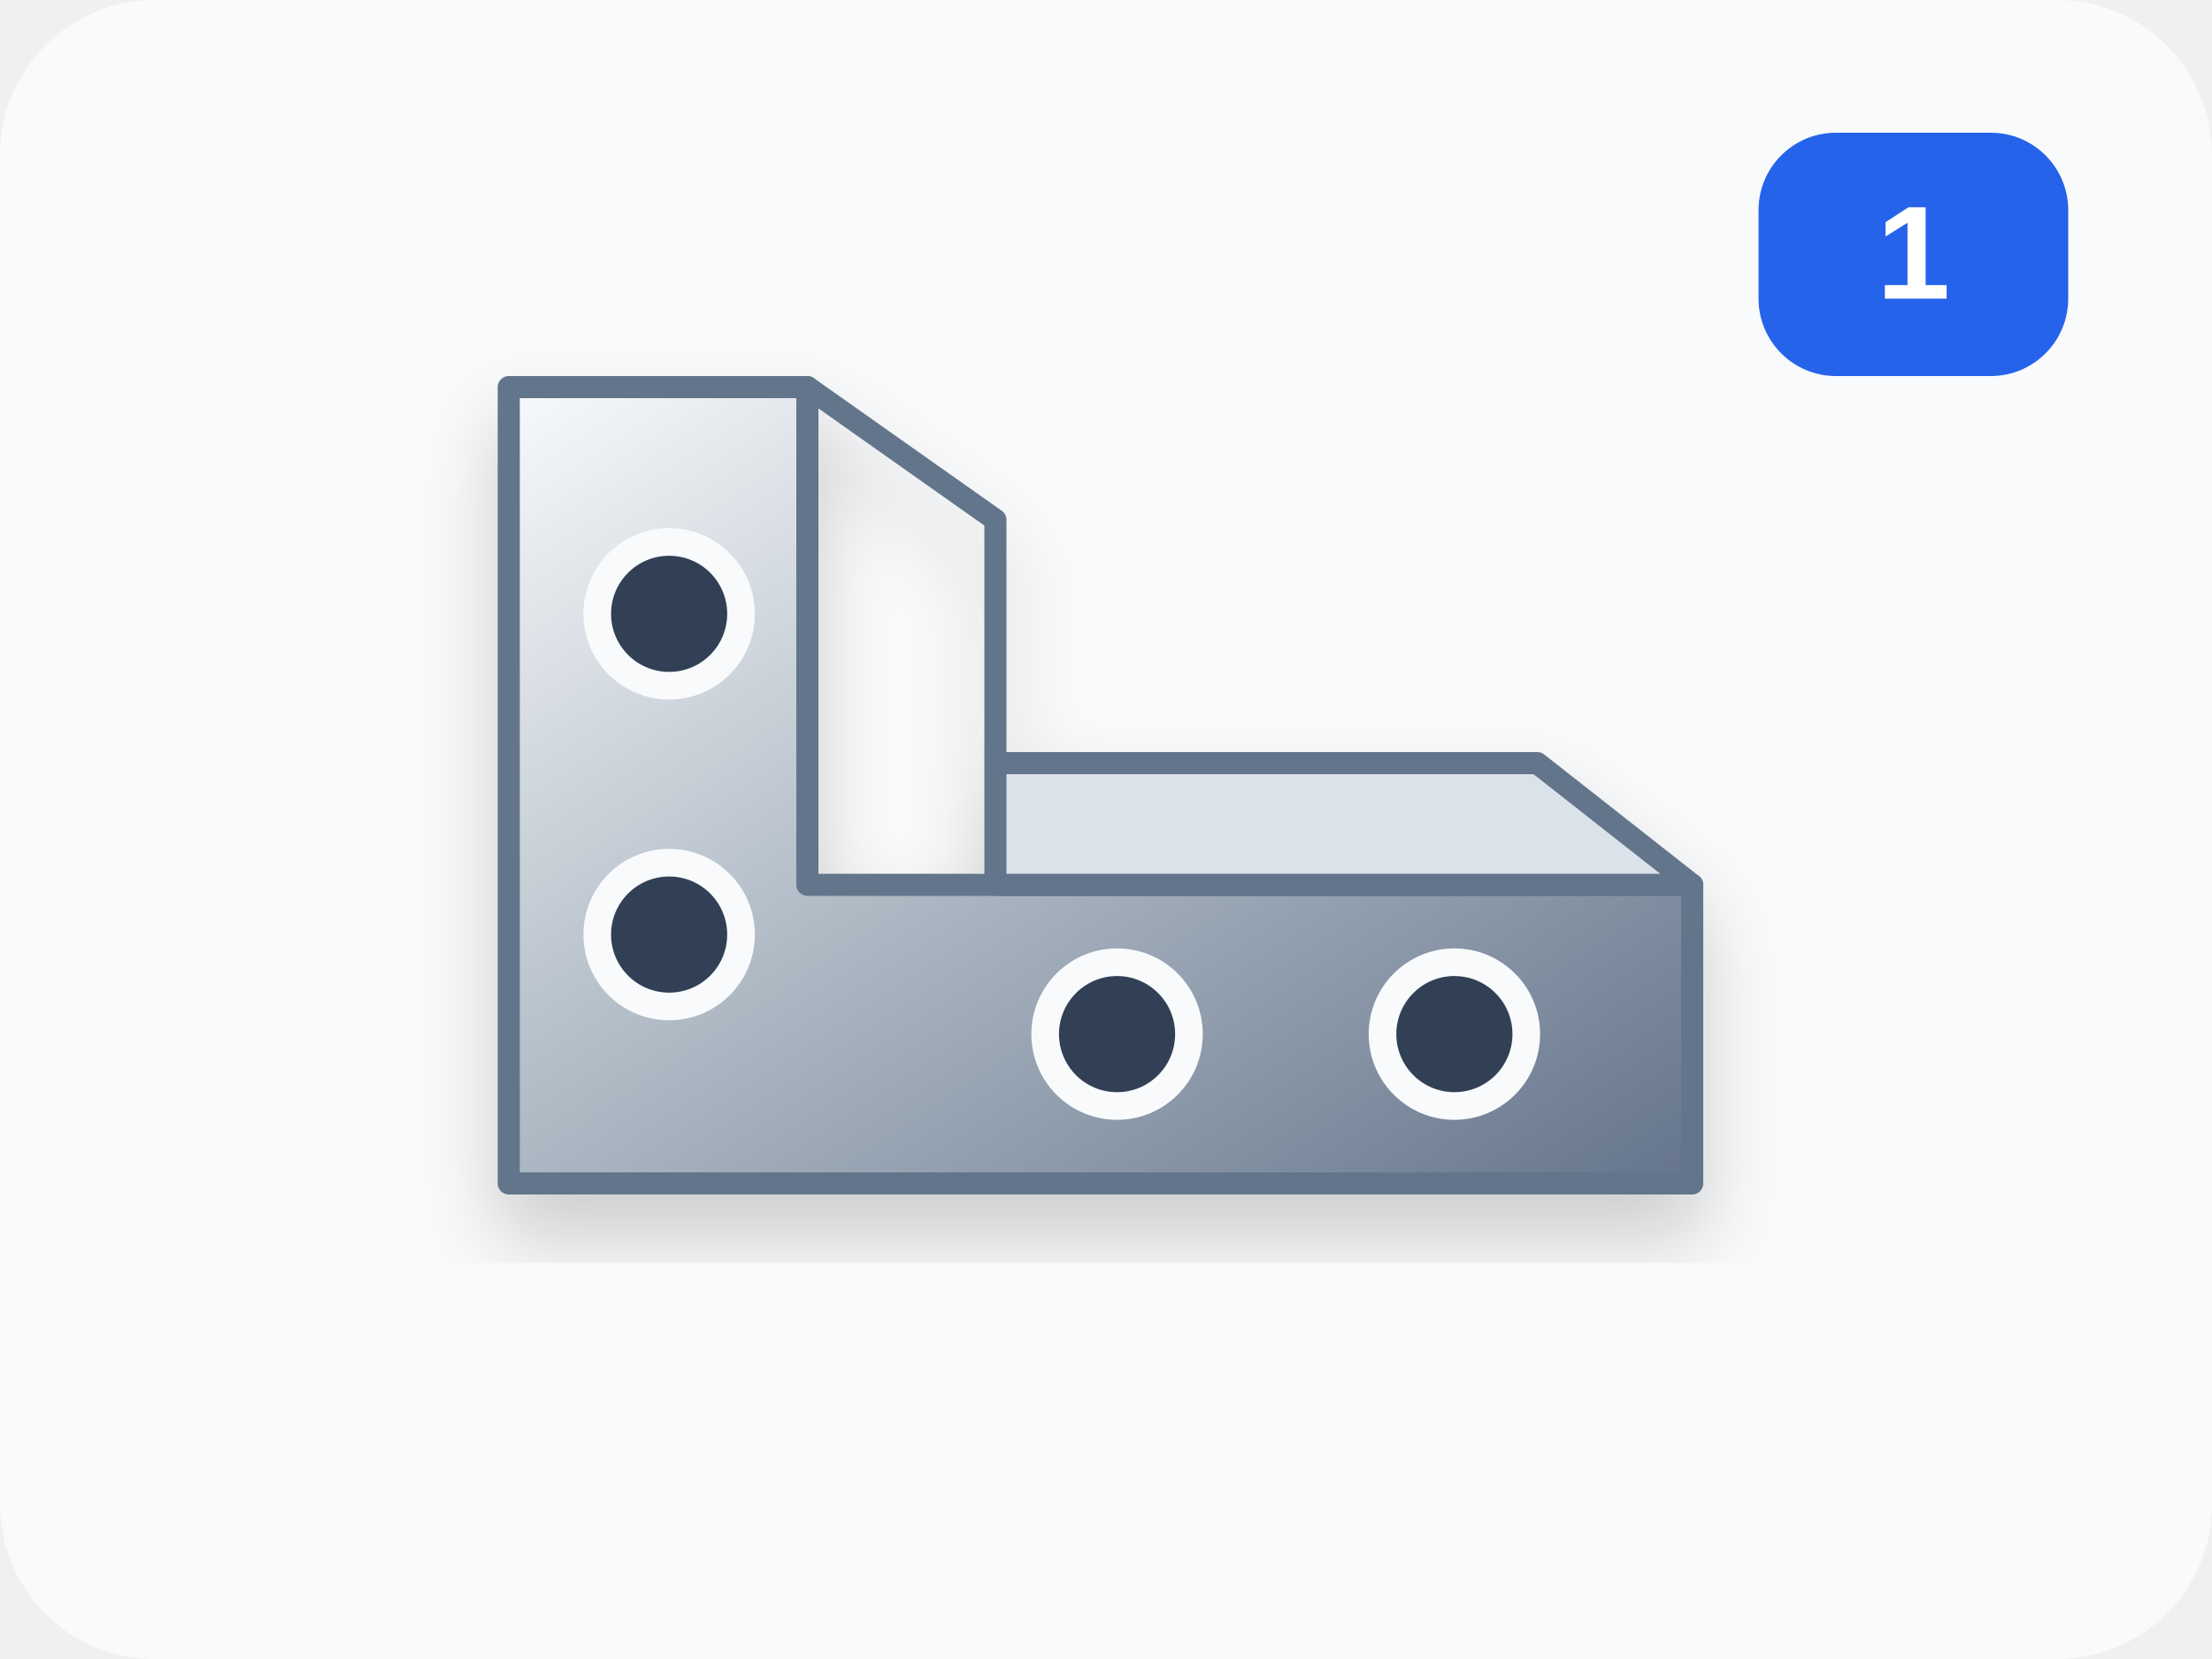
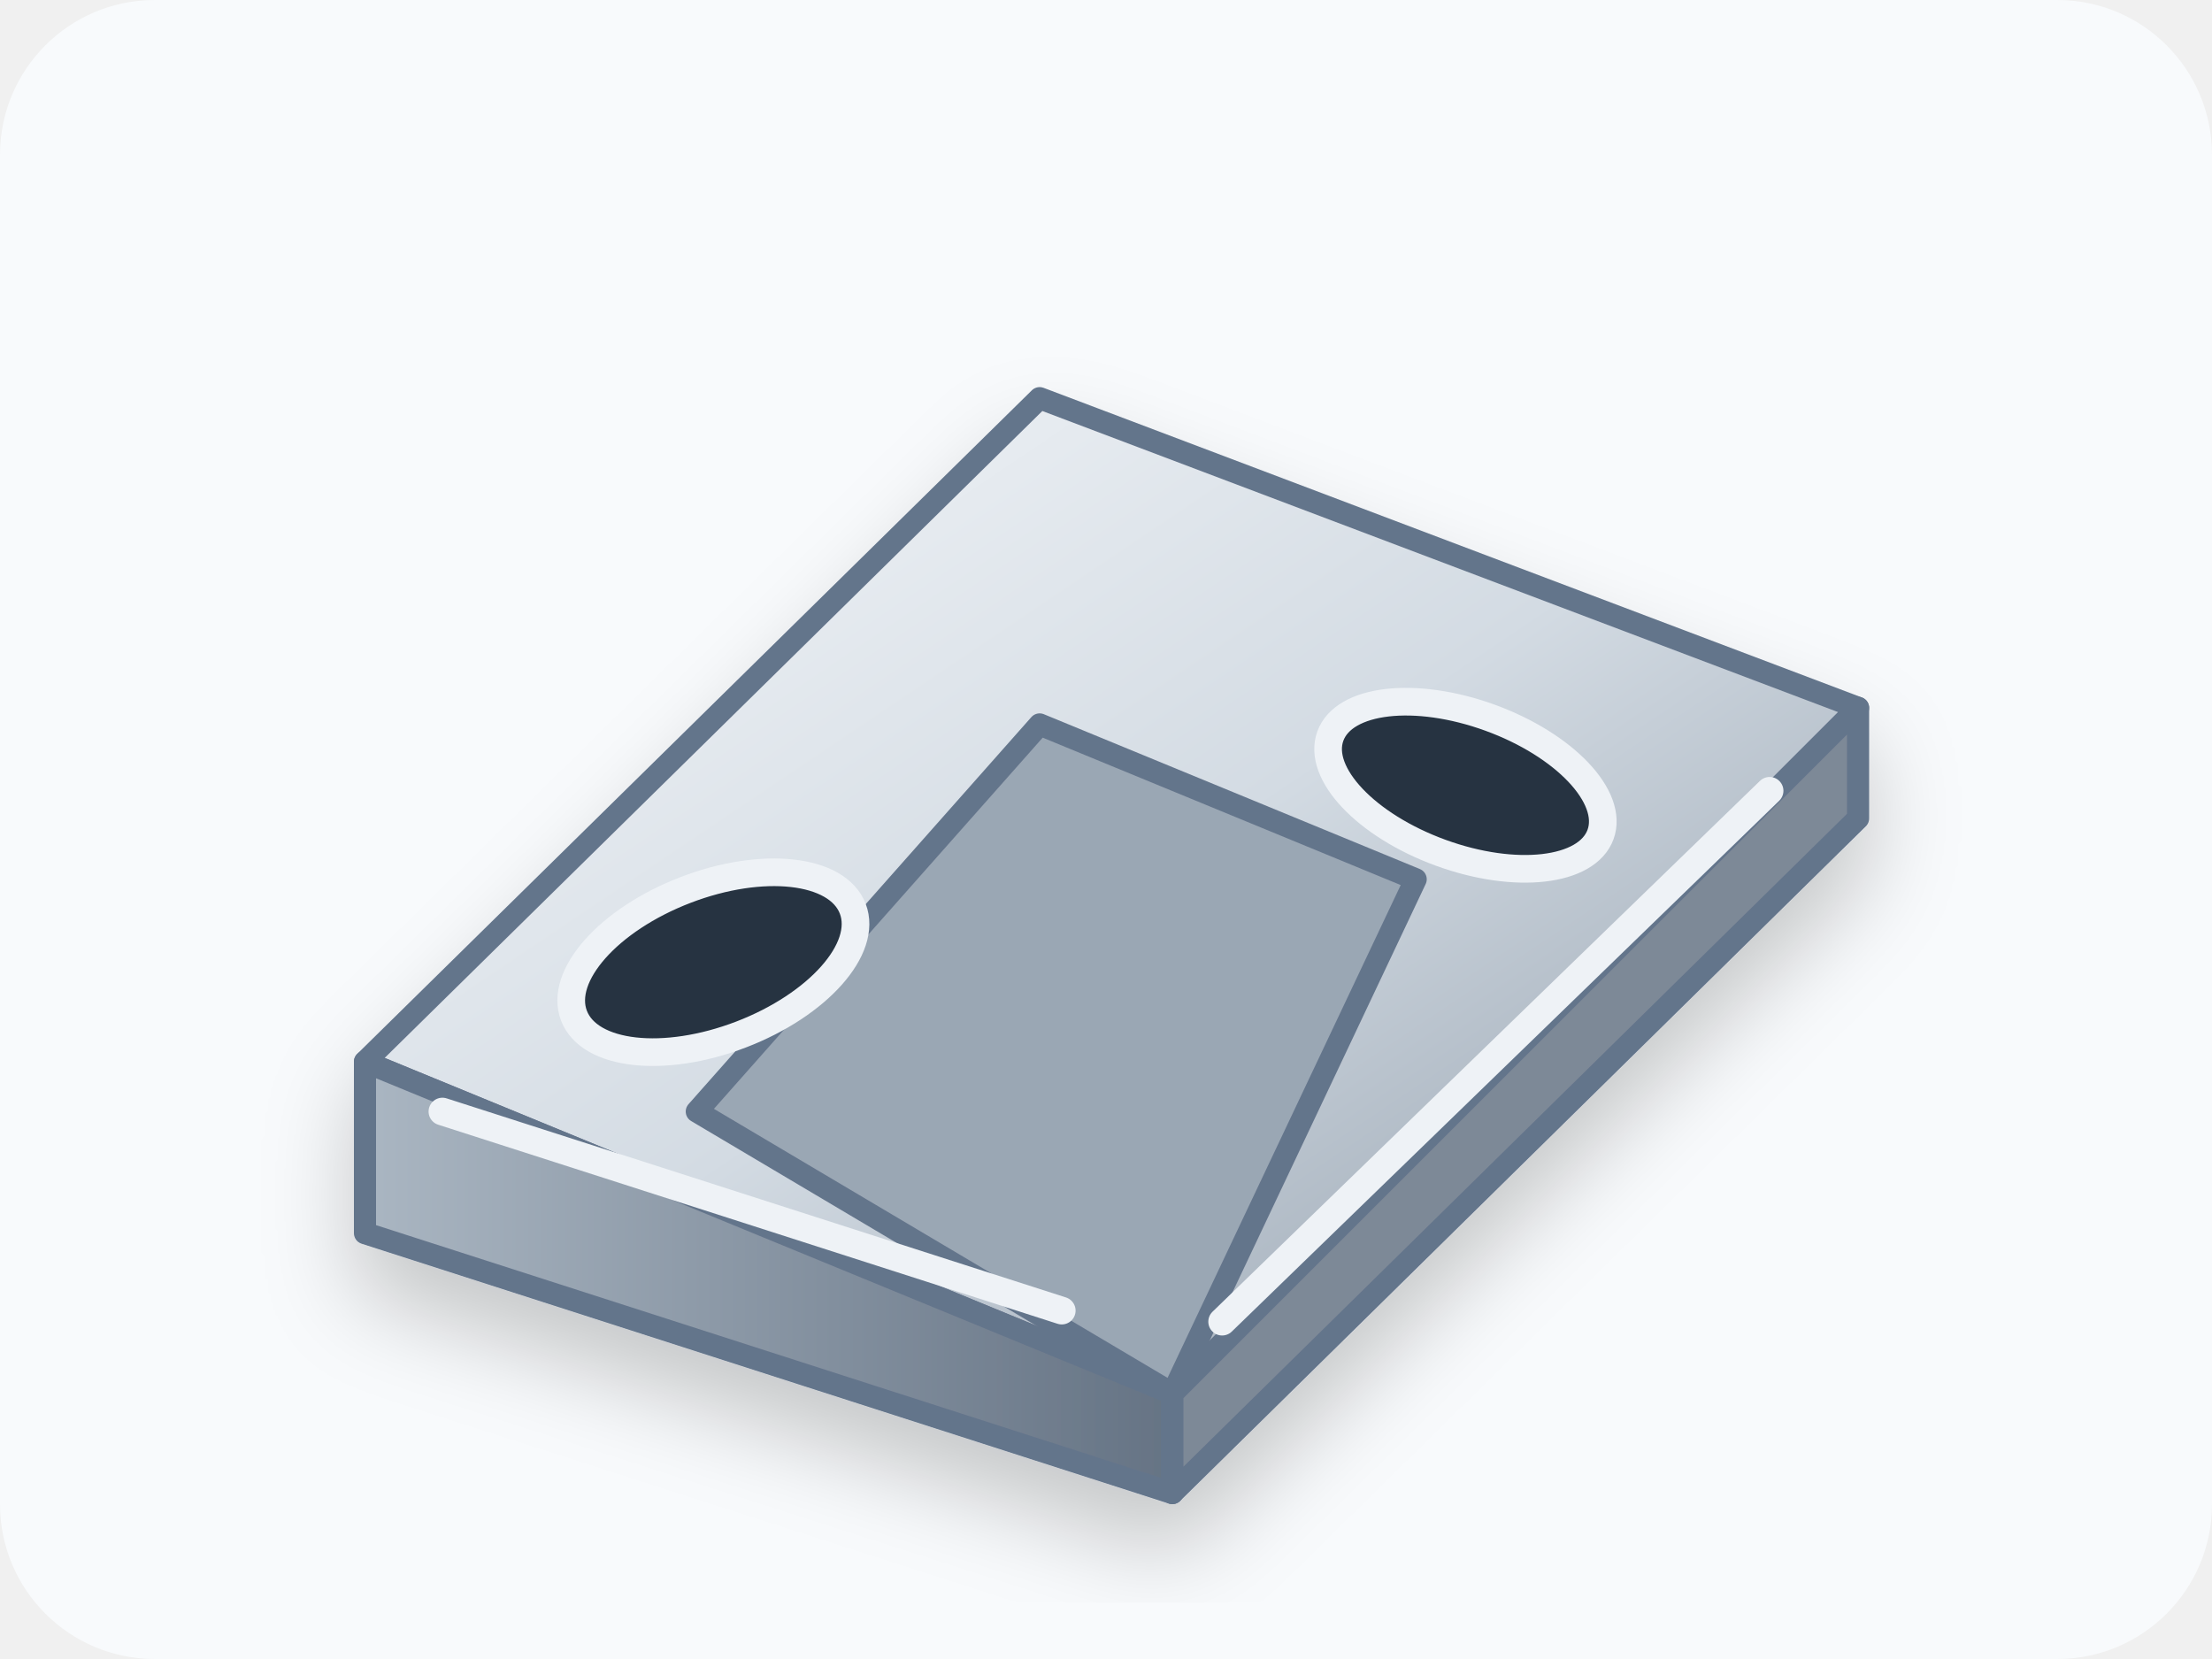
<svg xmlns="http://www.w3.org/2000/svg" viewBox="0 0 400 300" role="img" aria-labelledby="title desc">
  <defs>
-     <linearGradient id="metal" x1="0" x2="1" y1="0" y2="1">
+     <linearGradient id="top" x1="0" x2="1" y1="0" y2="1">
      <stop offset="0" stop-color="#f8fafc" />
-       <stop offset=".48" stop-color="#aeb9c4" />
-       <stop offset="1" stop-color="#64748b" />
+       <stop offset=".5" stop-color="#d3dbe3" />
+       <stop offset="1" stop-color="#8b98a6" />
+     </linearGradient>
+     <linearGradient id="side" x1="0" x2="1">
+       <stop offset="0" stop-color="#aab6c2" />
+       <stop offset="1" stop-color="#657384" />
    </linearGradient>
    <filter id="shadow">
-       <feDropShadow dx="0" dy="8" stdDeviation="7" flood-opacity=".18" />
+       <feDropShadow dx="0" dy="9" stdDeviation="8" flood-opacity=".2" />
    </filter>
  </defs>
  <rect width="400" height="300" rx="28" fill="#f8fafc" />
  <g filter="url(#shadow)" stroke="#64748b" stroke-width="4" stroke-linejoin="round">
-     <path d="M92 214h214v-54H146V70H92z" fill="url(#metal)" />
-     <path d="M146 70l34 24v66h126l-28-22h-98V94z" fill="#dbe3ea" />
-     <g fill="#334155" stroke="#f8fafc" stroke-width="5">
-       <circle cx="121" cy="111" r="13" />
-       <circle cx="121" cy="169" r="13" />
-       <circle cx="202" cy="187" r="13" />
-       <circle cx="263" cy="187" r="13" />
-     </g>
+     <path d="M66 192 188 72l148 56-124 124z" fill="url(#top)" />
+     <path d="M66 192v31l146 47v-18z" fill="url(#side)" />
+     <path d="M212 252v18l124-122v-20z" fill="#7d8997" />
+     <path d="m126 201 62-70 68 28-44 93z" fill="#9aa7b4" />
  </g>
-   <g transform="translate(318 24)">
-     <rect width="56" height="44" rx="14" fill="#2563eb" />
-     <text x="28" y="30" text-anchor="middle" fill="white" font-family="Arial,sans-serif" font-size="24" font-weight="700">1</text>
+   <g fill="#263341" stroke="#eef2f6" stroke-width="5">
+     <ellipse cx="129" cy="174" rx="27" ry="14" transform="rotate(-21 129 174)" />
+     <ellipse cx="265" cy="142" rx="26" ry="13" transform="rotate(20 265 142)" />
+   </g>
+   <g fill="none" stroke="#eef2f6" stroke-width="5" stroke-linecap="round">
+     <path d="m80 201 112 36" />
+     <path d="m221 239 99-96" />
  </g>
</svg>
